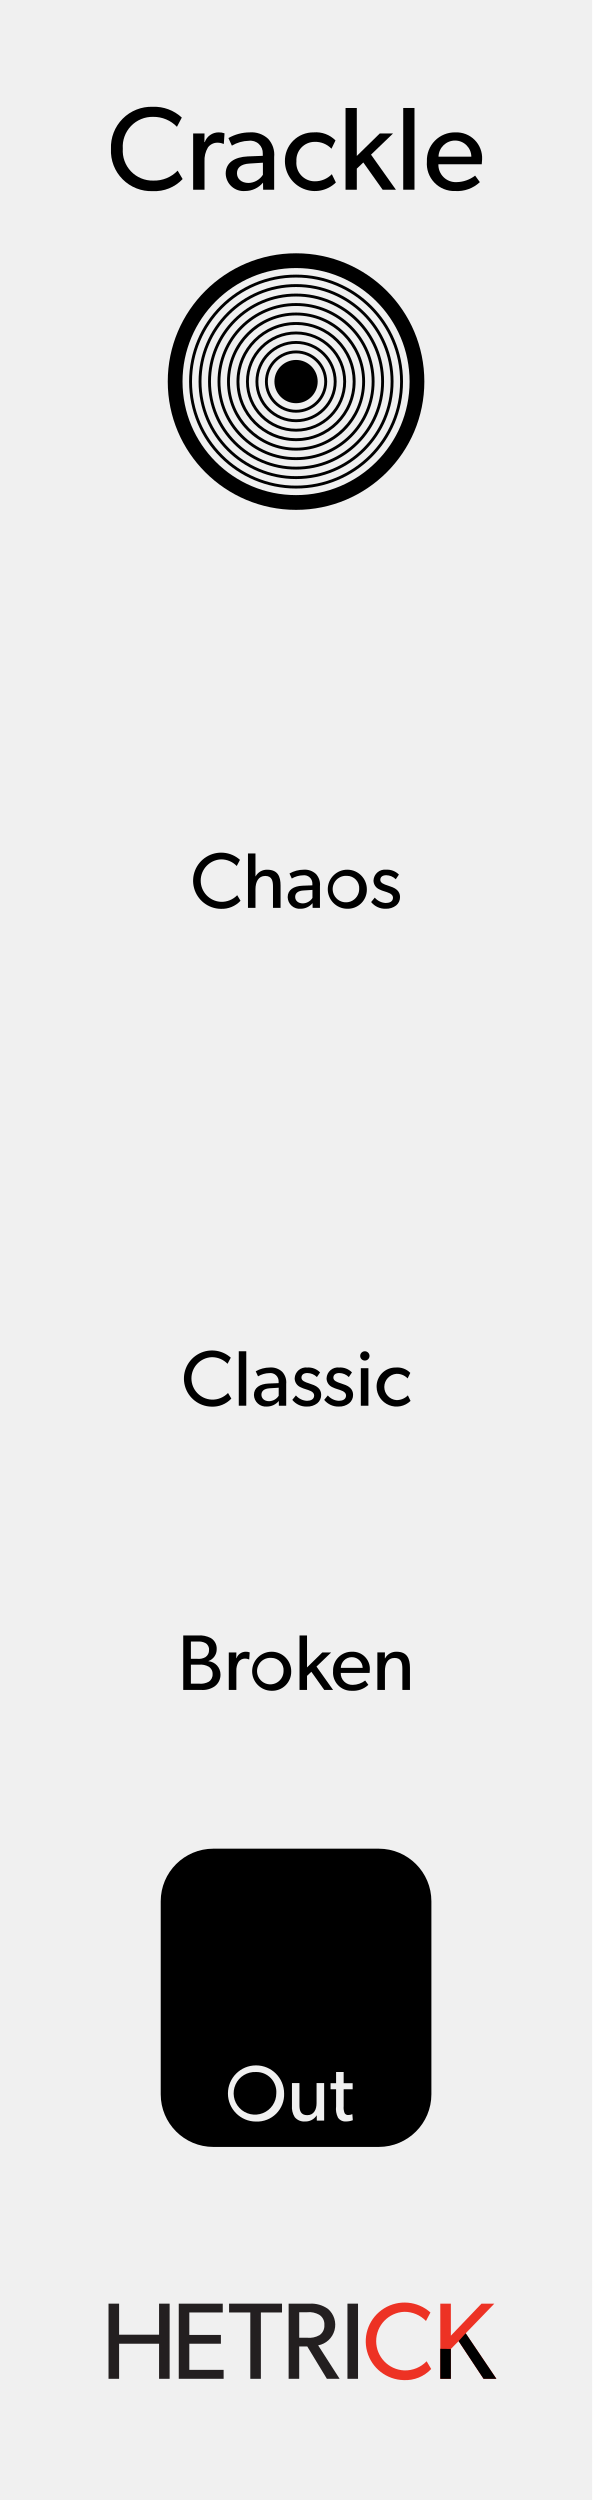
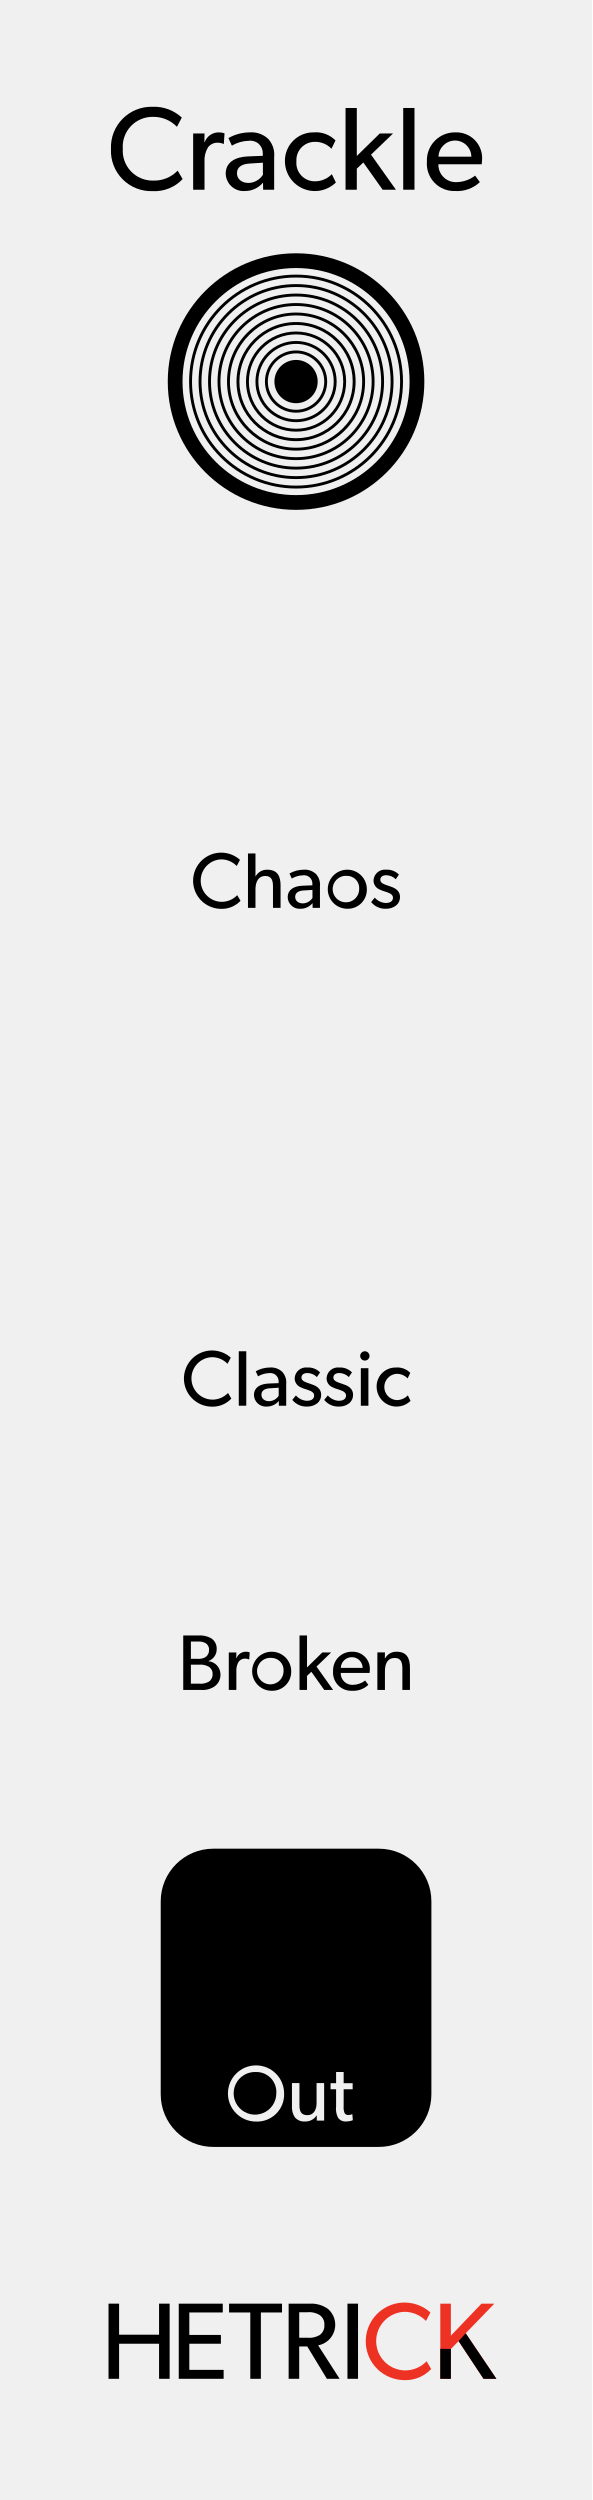
<svg xmlns="http://www.w3.org/2000/svg" id="svg8" width="90" height="380" viewBox="0 0 90 380" version="1.1">
  <defs id="defs125" />
  <g id="layer1">
    <path id="rect817" d="M0,0H90V380H0Z" transform="translate(0 0.00002)" style="fill: #f0f0f0" />
  </g>
  <g id="g22">
-     <path d="M25.784,361.578H24.178v-5.331H18.102v5.331H16.496V350.155h1.606v4.719h6.076v-4.719h1.606Z" transform="translate(0 0.00002)" style="fill: #231f20" id="path6" />
-     <path d="M33.992,361.578H27.171V350.155h6.689v1.341H28.776v3.411h4.801v1.341h-4.801v3.973h5.215Z" transform="translate(0 0.00002)" style="fill: #231f20" id="path8" />
-     <path d="M42.865,351.496H39.653v10.083h-1.606V351.496H34.819v-1.341h8.046Z" transform="translate(0 0.00002)" style="fill: #231f20" id="path10" />
-     <path d="M51.622,361.578H49.685l-2.98-4.917H45.479v4.917h-1.606V350.155h3.228a4.373,4.373,0,0,1,2.748.795A3.185,3.185,0,0,1,48.36,356.496Zm-3.046-9.702a3.047,3.047,0,0,0-1.92-.414h-1.175v3.874h1.175a3.159,3.159,0,0,0,1.92-.397,1.727,1.727,0,0,0,.729-1.54A1.698,1.698,0,0,0,48.575,351.877Z" transform="translate(0 0.00002)" style="fill: #231f20" id="path12" />
-     <path d="M54.419,361.578H52.813V350.155h1.606Z" transform="translate(0 0.00002)" style="fill: #231f20" id="path14" />
+     <path d="M25.784,361.578H24.178v-5.331H18.102v5.331H16.496V350.155h1.606v4.719h6.076v-4.719h1.606Z" transform="translate(0 0.00002)" style="fill:#000000" id="path6" />
+     <path d="M33.992,361.578H27.171V350.155h6.689v1.341H28.776v3.411h4.801v1.341h-4.801v3.973h5.215Z" transform="translate(0 0.00002)" style="fill:#000000" id="path8" />
+     <path d="M42.865,351.496H39.653v10.083h-1.606V351.496H34.819v-1.341h8.046Z" transform="translate(0 0.00002)" style="fill:#000000" id="path10" />
+     <path d="M51.622,361.578H49.685l-2.98-4.917H45.479v4.917h-1.606V350.155h3.228a4.373,4.373,0,0,1,2.748.795A3.185,3.185,0,0,1,48.36,356.496Zm-3.046-9.702a3.047,3.047,0,0,0-1.92-.414h-1.175v3.874h1.175a3.159,3.159,0,0,0,1.92-.397,1.727,1.727,0,0,0,.729-1.54A1.698,1.698,0,0,0,48.575,351.877Z" transform="translate(0 0.00002)" style="fill:#000000" id="path12" />
+     <path d="M54.419,361.578H52.813V350.155h1.606Z" transform="translate(0 0.00002)" style="fill:#000000" id="path14" />
    <path d="M65.542,360.088A5.355,5.355,0,0,1,61.37,361.777a5.895,5.895,0,1,1,4.056-10.281l-.679,1.291a4.527,4.527,0,0,0-3.311-1.391,4.458,4.458,0,0,0,0,8.907,4.522,4.522,0,0,0,3.411-1.391Z" transform="translate(0 0.00002)" style="fill: #ed3224" id="path16" />
    <path d="M75.452,361.578H73.499L69.707,355.85l-1.175,1.192v4.536H66.926V350.155h1.606v4.868l4.652-4.868h1.954l-4.354,4.503Z" transform="translate(0 0.00002)" style="fill: #ed3224" id="path18" />
    <path d="M75.452,361.578H73.499L69.707,355.85l-1.175,1.192v4.536H66.926V357.019l1.606.023,1.175-1.192,1.076-1.192.616.914.497.737Z" transform="translate(0 0.00002)" id="path20" />
  </g>
  <g id="g38">
    <path d="M27.76,27.216a5.825,5.825,0,0,1-4.538,1.836,6.121,6.121,0,0,1-6.356-6.41,6.151,6.151,0,0,1,6.356-6.41,6.156,6.156,0,0,1,4.412,1.638l-.738,1.404a4.925,4.925,0,0,0-3.601-1.512A4.521,4.521,0,0,0,18.667,22.606a4.531,4.531,0,0,0,4.627,4.844,4.917,4.917,0,0,0,3.709-1.513Z" transform="translate(0 0.00002)" id="path24" />
    <path d="M34.021,21.868h-.072a2.271,2.271,0,0,0-.937-.18,1.791,1.791,0,0,0-1.404.72,3.789,3.789,0,0,0-.522,2.161v4.267H29.358V20.284h1.729l-.018,1.314h.054a2.232,2.232,0,0,1,2.106-1.477,2.398,2.398,0,0,1,.9.145Z" transform="translate(0 0.00002)" id="path26" />
    <path d="M41.672,28.836h-1.675l-.018-1.08a3.528,3.528,0,0,1-2.719,1.278,2.717,2.717,0,0,1-2.953-2.647c0-1.674,1.368-2.521,3.349-2.611l2.287-.09v-.342a1.877,1.877,0,0,0-2.125-1.944,5.257,5.257,0,0,0-2.575.738l-.522-1.152a6.591,6.591,0,0,1,3.205-.864,3.707,3.707,0,0,1,2.827.973,3.542,3.542,0,0,1,.918,2.772ZM39.962,24.731l-1.999.126c-1.386.072-1.944.666-1.944,1.476,0,.811.63,1.477,1.765,1.477a2.686,2.686,0,0,0,2.179-1.242Z" transform="translate(0 0.00002)" id="path28" />
    <path d="M51.051,27.738a4.555,4.555,0,0,1-7.743-3.169,4.316,4.316,0,0,1,4.375-4.448,4.161,4.161,0,0,1,3.312,1.225l-.612,1.26A3.373,3.373,0,0,0,47.827,21.562a2.776,2.776,0,0,0-2.772,2.953,2.786,2.786,0,0,0,2.791,3.043,3.558,3.558,0,0,0,2.593-1.081Z" transform="translate(0 0.00002)" id="path30" />
    <path d="M60.177,28.836h-2.017l-2.935-4.141-.99.936v3.205H52.524V16.413h1.711v7.292l3.493-3.421h2.016l-3.349,3.223Z" transform="translate(0 0.00002)" id="path32" />
    <path d="M63.001,28.836H61.29V16.413H63.001Z" transform="translate(0 0.00002)" id="path34" />
    <path d="M73.226,24.965H66.636a2.638,2.638,0,0,0,2.755,2.719,4.734,4.734,0,0,0,2.827-.99l.72.99a5.021,5.021,0,0,1-3.763,1.351,4.147,4.147,0,0,1-4.285-4.483,4.242,4.242,0,0,1,4.339-4.43,3.905,3.905,0,0,1,4.052,4.087A7.365,7.365,0,0,1,73.226,24.965ZM71.642,23.813a2.472,2.472,0,0,0-2.467-2.449A2.516,2.516,0,0,0,66.654,23.813Z" transform="translate(0 0.00002)" id="path36" />
  </g>
  <g id="g50">
    <path d="M36.56,136.92a3.88,3.88,0,0,1-3.022,1.224,4.271,4.271,0,1,1,2.938-7.448l-.492.936a3.279,3.279,0,0,0-2.398-1.007,3.23,3.23,0,0,0,0,6.453,3.274,3.274,0,0,0,2.47-1.008Z" transform="translate(0 0.00002)" id="path40" />
    <path d="M42.645,138H41.494v-3.226c0-.816-.132-1.631-1.175-1.631s-1.487.899-1.487,2.039v2.818H37.692v-8.275h1.139v3.478H38.855a1.945,1.945,0,0,1,1.751-1.007c1.643,0,2.039,1.055,2.039,2.411Z" transform="translate(0 0.00002)" id="path42" />
    <path d="M48.633,138H47.518l-.012-.72a2.352,2.352,0,0,1-1.811.852,1.81,1.81,0,0,1-1.967-1.763c0-1.115.911-1.679,2.23-1.739l1.523-.06v-.228a1.25,1.25,0,0,0-1.415-1.295,3.495,3.495,0,0,0-1.715.492l-.348-.768a4.381,4.381,0,0,1,2.135-.576,2.469,2.469,0,0,1,1.883.647,2.36,2.36,0,0,1,.611,1.847Zm-1.14-2.734-1.331.084c-.923.048-1.295.444-1.295.983s.42.983,1.175.983a1.788,1.788,0,0,0,1.451-.828Z" transform="translate(0 0.00002)" id="path44" />
    <path d="M52.749,138.131a2.969,2.969,0,1,1,3.011-2.962A2.888,2.888,0,0,1,52.749,138.131Zm0-5.001a2.016,2.016,0,1,0,1.848,2.003A1.853,1.853,0,0,0,52.749,133.13Z" transform="translate(0 0.00002)" id="path46" />
    <path d="M60.214,137.628a2.43,2.43,0,0,1-1.583.503,2.726,2.726,0,0,1-2.219-1.02l.552-.671a2.337,2.337,0,0,0,1.679.815c.527,0,1.092-.192,1.092-.815s-.9-.815-1.284-.948a4.233,4.233,0,0,1-.779-.3,1.469,1.469,0,0,1-.899-1.367,1.724,1.724,0,0,1,1.919-1.631,2.494,2.494,0,0,1,1.943.744l-.48.708a2.084,2.084,0,0,0-1.438-.612c-.552,0-.912.24-.912.708s.552.672,1.115.852c.312.108.528.18.768.276a2.178,2.178,0,0,1,.66.408,1.409,1.409,0,0,1,.456,1.056A1.621,1.621,0,0,1,60.214,137.628Z" transform="translate(0 0.00002)" id="path48" />
  </g>
  <g id="g58">
    <path d="M38.916,322.478a4.27,4.27,0,1,1,4.27-4.27A4.111,4.111,0,0,1,38.916,322.478Zm0-7.532a3.242,3.242,0,1,0,3.083,3.238A3.028,3.028,0,0,0,38.916,314.945Z" transform="translate(0 0.00002)" id="path52" />
    <path d="M49.271,322.333H48.155l-.012-.815a1.986,1.986,0,0,1-1.763.947,1.845,1.845,0,0,1-1.583-.659,2.891,2.891,0,0,1-.42-1.763V316.624h1.139v3.37c0,.78.168,1.512,1.187,1.512,1.008,0,1.415-.863,1.415-1.823V316.624h1.151Z" transform="translate(0 0.00002)" id="path54" />
    <path d="M53.628,322.273a2.898,2.898,0,0,1-1.044.191,1.337,1.337,0,0,1-1.211-.587,2.972,2.972,0,0,1-.288-1.703v-2.603h-.84v-.924H51.085v-1.703h1.151v1.703h1.367v.924H52.236v2.578a2.245,2.245,0,0,0,.144,1.044.597.597,0,0,0,.588.287,1.391,1.391,0,0,0,.588-.132Z" transform="translate(0 0.00002)" id="path56" />
  </g>
  <g id="g86">
    <path d="M35.162,212.587a3.878,3.878,0,0,1-3.022,1.224,4.27,4.27,0,1,1,2.938-7.448l-.492.936A3.281,3.281,0,0,0,32.188,206.291a3.229,3.229,0,0,0,0,6.452,3.276,3.276,0,0,0,2.471-1.008Z" transform="translate(0 0.00002)" id="path60" />
    <path d="M37.433,213.667H36.294V205.392h1.139Z" transform="translate(0 0.00002)" id="path62" />
    <path d="M43.503,213.667H42.388l-.012-.72a2.352,2.352,0,0,1-1.811.852,1.81,1.81,0,0,1-1.967-1.764c0-1.115.911-1.679,2.23-1.738l1.523-.061v-.228a1.25,1.25,0,0,0-1.416-1.295,3.496,3.496,0,0,0-1.715.491l-.348-.768a4.381,4.381,0,0,1,2.135-.575,2.469,2.469,0,0,1,1.883.647,2.358,2.358,0,0,1,.612,1.847Zm-1.14-2.734-1.331.084c-.924.048-1.295.443-1.295.983,0,.539.42.983,1.175.983a1.788,1.788,0,0,0,1.451-.828Z" transform="translate(0 0.00002)" id="path64" />
    <path d="M48.231,213.295a2.428,2.428,0,0,1-1.583.504,2.728,2.728,0,0,1-2.219-1.02l.552-.672a2.335,2.335,0,0,0,1.679.815c.528,0,1.092-.191,1.092-.815,0-.623-.899-.815-1.283-.947a4.289,4.289,0,0,1-.78-.3,1.468,1.468,0,0,1-.899-1.367A1.724,1.724,0,0,1,46.708,207.862a2.494,2.494,0,0,1,1.943.743l-.479.708a2.087,2.087,0,0,0-1.439-.612c-.552,0-.912.24-.912.708s.551.672,1.116.852c.312.107.527.18.768.275a2.196,2.196,0,0,1,.659.408A1.409,1.409,0,0,1,48.819,212,1.619,1.619,0,0,1,48.231,213.295Z" transform="translate(0 0.00002)" id="path66" />
    <path d="M53.079,213.295a2.426,2.426,0,0,1-1.583.504,2.728,2.728,0,0,1-2.219-1.02l.552-.672a2.335,2.335,0,0,0,1.679.815c.528,0,1.092-.191,1.092-.815,0-.623-.899-.815-1.283-.947a4.268,4.268,0,0,1-.779-.3,1.468,1.468,0,0,1-.899-1.367,1.723,1.723,0,0,1,1.919-1.631,2.492,2.492,0,0,1,1.942.743l-.479.708a2.087,2.087,0,0,0-1.439-.612c-.552,0-.911.24-.911.708s.552.672,1.115.852c.312.107.527.18.768.275a2.196,2.196,0,0,1,.659.408A1.409,1.409,0,0,1,53.667,212,1.619,1.619,0,0,1,53.079,213.295Z" transform="translate(0 0.00002)" id="path68" />
    <path d="M55.421,206.807a.708.708,0,1,1,.744-.708A.707.707,0,0,1,55.421,206.807Zm.576,6.86H54.846v-5.697h1.151Z" transform="translate(0 0.00002)" id="path70" />
    <path d="M62.402,212.936a3.034,3.034,0,0,1-5.157-2.111,2.874,2.874,0,0,1,2.914-2.962,2.773,2.773,0,0,1,2.207.815l-.408.839a2.248,2.248,0,0,0-1.703-.695,2.003,2.003,0,0,0,.012,3.994,2.368,2.368,0,0,0,1.728-.72Z" transform="translate(0 0.00002)" id="path72" />
    <path d="M32.625,256.327a3.199,3.199,0,0,1-2.087.54H27.852V248.592h2.23a3.574,3.574,0,0,1,1.967.396A1.841,1.841,0,0,1,32.937,250.666a1.886,1.886,0,0,1-1.259,1.812v.023a2.024,2.024,0,0,1,1.835,2.016A2.158,2.158,0,0,1,32.625,256.327Zm-1.403-6.584a2.13,2.13,0,0,0-1.14-.229H29.015v2.627h.972a2.043,2.043,0,0,0,1.235-.252,1.234,1.234,0,0,0,.552-1.092A1.102,1.102,0,0,0,31.222,249.743Zm.492,3.586a2.534,2.534,0,0,0-1.451-.3H29.015v2.891H30.263a2.538,2.538,0,0,0,1.451-.288,1.285,1.285,0,0,0,.6-1.164A1.244,1.244,0,0,0,31.714,253.329Z" transform="translate(0 0.00002)" id="path74" />
    <path d="M37.882,252.226h-.048a1.513,1.513,0,0,0-.624-.12,1.196,1.196,0,0,0-.936.479,2.527,2.527,0,0,0-.348,1.439v2.843H34.776v-5.697h1.151l-.012.876h.036a1.486,1.486,0,0,1,1.403-.983,1.604,1.604,0,0,1,.6.096Z" transform="translate(0 0.00002)" id="path76" />
    <path d="M41.254,256.999a2.969,2.969,0,1,1,3.01-2.963A2.889,2.889,0,0,1,41.254,256.999Zm0-5.001a2.016,2.016,0,1,0,1.847,2.003A1.853,1.853,0,0,0,41.254,251.998Z" transform="translate(0 0.00002)" id="path78" />
    <path d="M50.625,256.867H49.281l-1.955-2.759-.659.624v2.135H45.528V248.592H46.667v4.857l2.326-2.279h1.344l-2.23,2.146Z" transform="translate(0 0.00002)" id="path80" />
    <path d="M56.181,254.288H51.791a1.756,1.756,0,0,0,1.835,1.812,3.15,3.15,0,0,0,1.883-.66l.479.66a3.346,3.346,0,0,1-2.506.899,2.763,2.763,0,0,1-2.854-2.986,2.825,2.825,0,0,1,2.89-2.95,2.601,2.601,0,0,1,2.699,2.722A4.925,4.925,0,0,1,56.181,254.288Zm-1.056-.768a1.646,1.646,0,0,0-1.643-1.631,1.676,1.676,0,0,0-1.68,1.631Z" transform="translate(0 0.00002)" id="path82" />
    <path d="M62.312,256.867H61.161v-3.179c0-.959-.168-1.679-1.188-1.679-1.067,0-1.463.899-1.463,1.991v2.866H57.359v-5.697h1.151l-.013.899h.036a1.924,1.924,0,0,1,1.739-1.007c1.619,0,2.039,1.067,2.039,2.435Z" transform="translate(0 0.00002)" id="path84" />
  </g>
  <rect x="24.429" y="281" width="41.142" height="45.333" rx="8" ry="8" id="rect88" />
  <g id="g96" style="fill:#f0f0f0;fill-opacity:1">
    <path d="M38.916,322.478a4.27,4.27,0,1,1,4.27-4.27A4.111,4.111,0,0,1,38.916,322.478Zm0-7.532a3.242,3.242,0,1,0,3.083,3.238A3.028,3.028,0,0,0,38.916,314.945Z" transform="translate(0 0.00002)" style="fill:#f0f0f0;fill-opacity:1" id="path90" />
    <path d="M49.271,322.333H48.155l-.012-.815a1.986,1.986,0,0,1-1.763.947,1.845,1.845,0,0,1-1.583-.659,2.891,2.891,0,0,1-.42-1.763V316.624h1.139v3.37c0,.78.168,1.512,1.187,1.512,1.008,0,1.415-.863,1.415-1.823V316.624h1.151Z" transform="translate(0 0.00002)" style="fill:#f0f0f0;fill-opacity:1" id="path92" />
    <path d="M53.628,322.273a2.898,2.898,0,0,1-1.044.191,1.337,1.337,0,0,1-1.211-.587,2.972,2.972,0,0,1-.288-1.703v-2.603h-.84v-.924H51.085v-1.703h1.151v1.703h1.367v.924H52.236v2.578a2.245,2.245,0,0,0,.144,1.044.597.597,0,0,0,.588.287,1.391,1.391,0,0,0,.588-.132Z" transform="translate(0 0.00002)" style="fill:#f0f0f0;fill-opacity:1" id="path94" />
  </g>
  <circle cx="45" cy="58" r="19.5" id="circle98" />
  <g id="g120">
    <circle cx="45" cy="58" r="16.757" style="fill: none;stroke: #f0f0f0;stroke-miterlimit: 10" id="circle100" />
    <circle cx="45" cy="58" r="15.316" style="fill: none;stroke: #f0f0f0;stroke-miterlimit: 10" id="circle102" />
    <circle cx="45" cy="58" r="13.875" style="fill: none;stroke: #f0f0f0;stroke-miterlimit: 10" id="circle104" />
    <circle cx="45" cy="58" r="12.434" style="fill: none;stroke: #f0f0f0;stroke-miterlimit: 10" id="circle106" />
    <circle cx="45" cy="58" r="10.993" style="fill: none;stroke: #f0f0f0;stroke-miterlimit: 10" id="circle108" />
    <circle cx="45" cy="58" r="9.552" style="fill: none;stroke: #f0f0f0;stroke-miterlimit: 10" id="circle110" />
    <circle cx="45" cy="58" r="8.111" style="fill: none;stroke: #f0f0f0;stroke-miterlimit: 10" id="circle112" />
    <circle cx="45" cy="58" r="6.67" style="fill: none;stroke: #f0f0f0;stroke-miterlimit: 10" id="circle114" />
    <circle cx="45" cy="58" r="5.229" style="fill: none;stroke: #f0f0f0;stroke-miterlimit: 10" id="circle116" />
    <circle cx="45" cy="58" r="3.788" style="fill: none;stroke: #f0f0f0;stroke-miterlimit: 10" id="circle118" />
  </g>
</svg>
